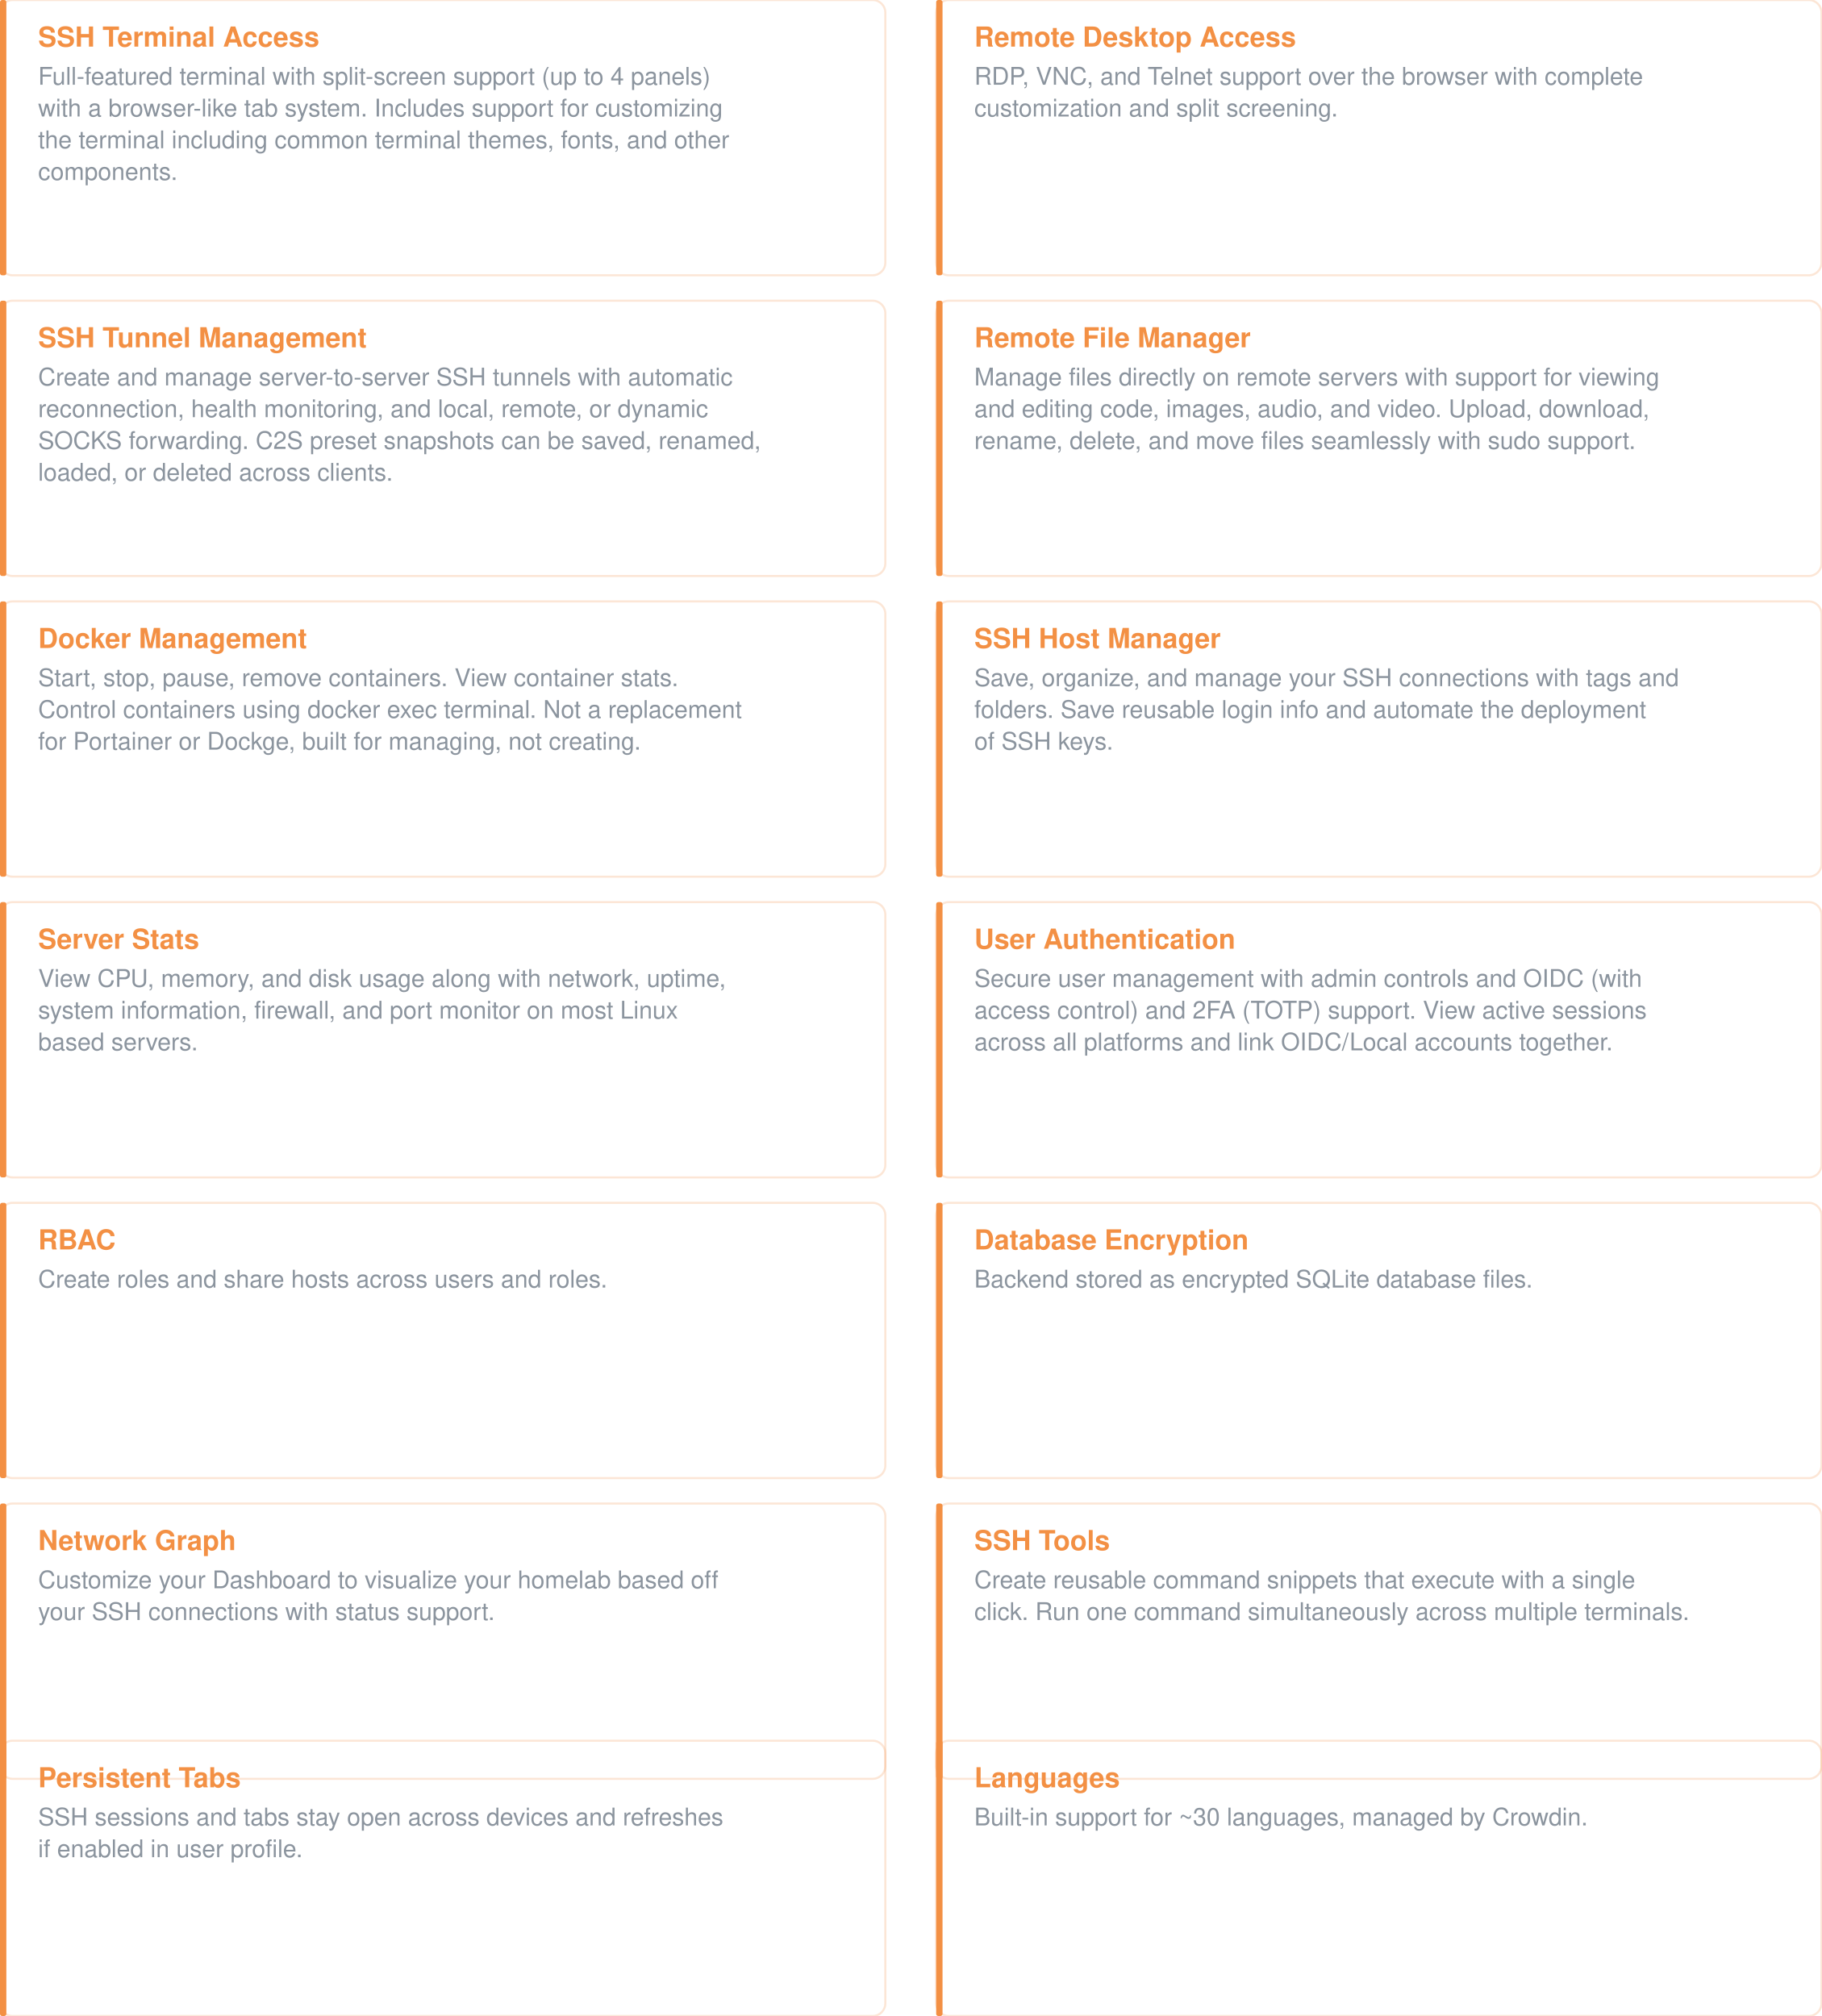
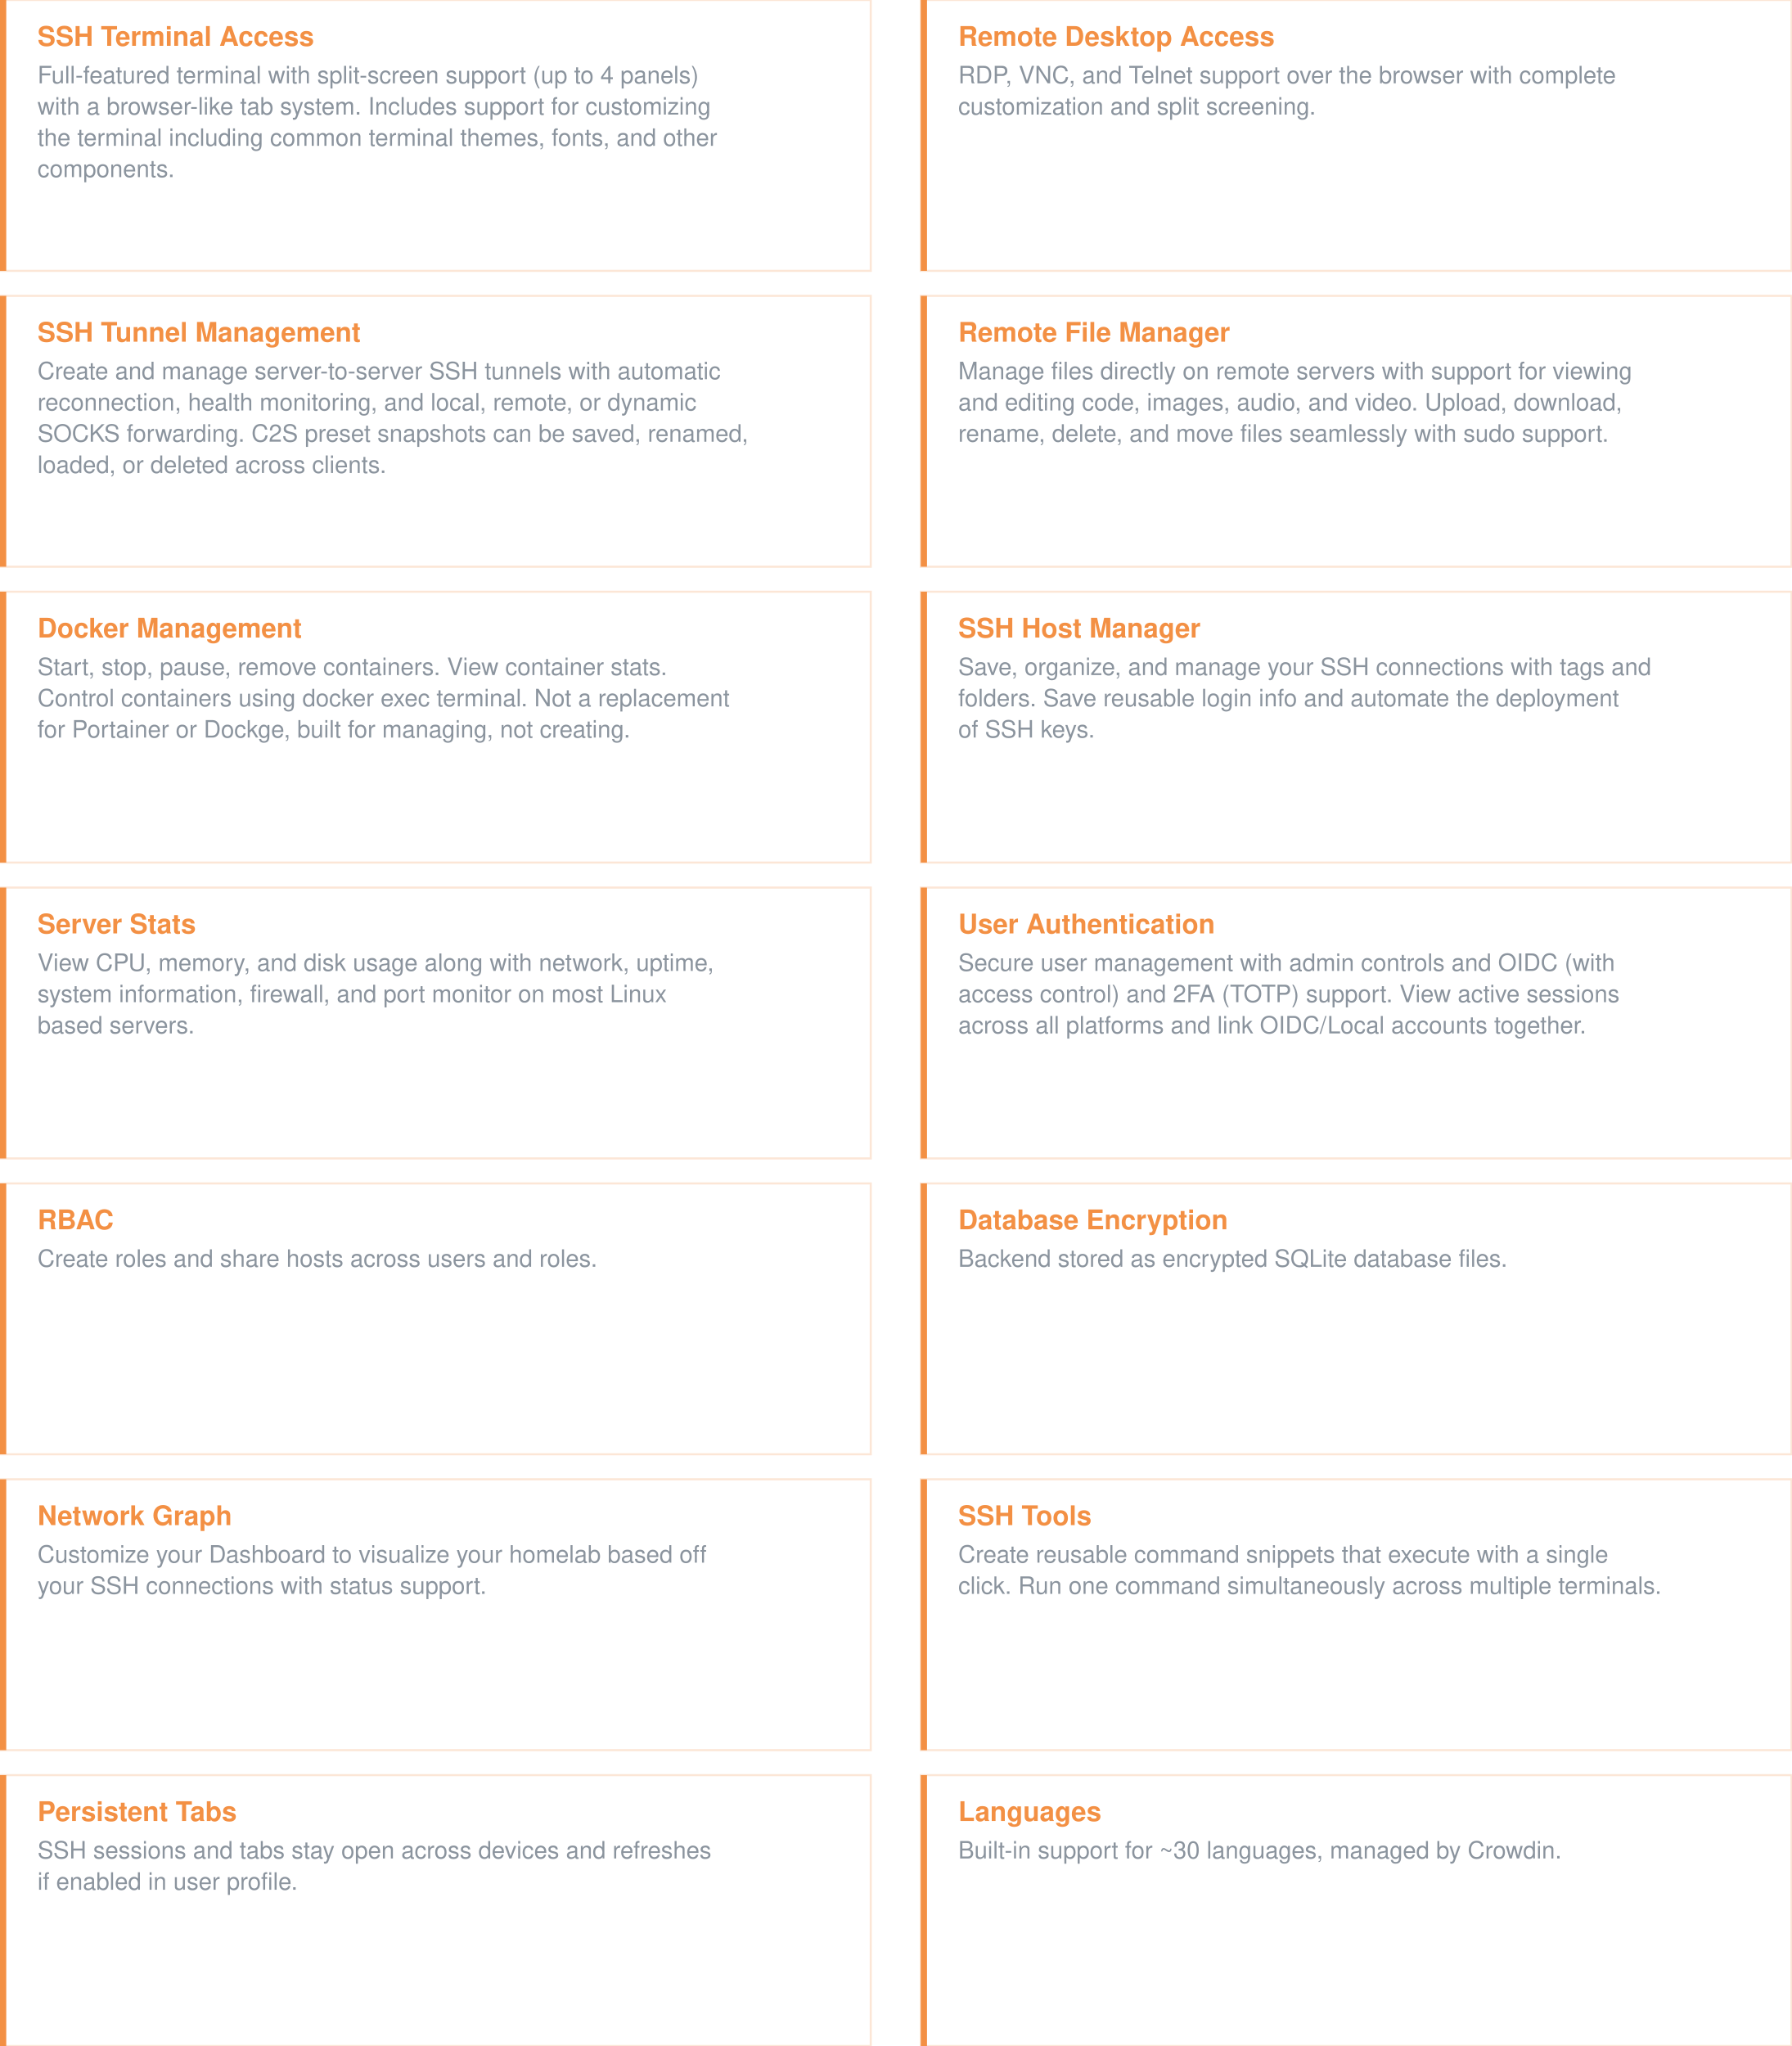
- <svg xmlns="http://www.w3.org/2000/svg" width="860" height="952" viewBox="0 0 860 952">
+ <svg xmlns="http://www.w3.org/2000/svg" width="860" height="982" viewBox="0 0 860 982">
  <defs>
    <style>
      .card-border { fill: none; stroke: #F39044; stroke-opacity: 0.22; stroke-width: 1; }
      .card-accent { fill: #F39044; }
      .feat-title { font-family: -apple-system, BlinkMacSystemFont, 'Segoe UI', Helvetica, Arial, sans-serif; font-size: 13px; font-weight: 700; fill: #F39044; }
      .feat-body { font-family: -apple-system, BlinkMacSystemFont, 'Segoe UI', Helvetica, Arial, sans-serif; font-size: 11.5px; fill: #8b949e; }
    </style>
  </defs>
-   <rect x="0" y="0" width="418" height="130" rx="6" fill="transparent" class="card-border" />
-   <rect x="0" y="0" width="3" height="130" rx="1" class="card-accent" />
+   <rect x="0" y="0" width="418" height="130" fill="transparent" class="card-border" />
+   <rect x="0" y="0" width="3" height="130" class="card-accent" />
  <text x="18" y="22" class="feat-title">SSH Terminal Access</text>
  <text x="18" y="40" class="feat-body">Full-featured terminal with split-screen support (up to 4 panels)</text>
  <text x="18" y="55" class="feat-body">with a browser-like tab system. Includes support for customizing</text>
  <text x="18" y="70" class="feat-body">the terminal including common terminal themes, fonts, and other</text>
  <text x="18" y="85" class="feat-body">components.</text>
-   <rect x="442" y="0" width="418" height="130" rx="6" fill="transparent" class="card-border" />
-   <rect x="442" y="0" width="3" height="130" rx="1" class="card-accent" />
+   <rect x="442" y="0" width="418" height="130" fill="transparent" class="card-border" />
+   <rect x="442" y="0" width="3" height="130" class="card-accent" />
  <text x="460" y="22" class="feat-title">Remote Desktop Access</text>
  <text x="460" y="40" class="feat-body">RDP, VNC, and Telnet support over the browser with complete</text>
  <text x="460" y="55" class="feat-body">customization and split screening.</text>
-   <rect x="0" y="142" width="418" height="130" rx="6" fill="transparent" class="card-border" />
-   <rect x="0" y="142" width="3" height="130" rx="1" class="card-accent" />
+   <rect x="0" y="142" width="418" height="130" fill="transparent" class="card-border" />
+   <rect x="0" y="142" width="3" height="130" class="card-accent" />
  <text x="18" y="164" class="feat-title">SSH Tunnel Management</text>
  <text x="18" y="182" class="feat-body">Create and manage server-to-server SSH tunnels with automatic</text>
  <text x="18" y="197" class="feat-body">reconnection, health monitoring, and local, remote, or dynamic</text>
  <text x="18" y="212" class="feat-body">SOCKS forwarding. C2S preset snapshots can be saved, renamed,</text>
  <text x="18" y="227" class="feat-body">loaded, or deleted across clients.</text>
-   <rect x="442" y="142" width="418" height="130" rx="6" fill="transparent" class="card-border" />
-   <rect x="442" y="142" width="3" height="130" rx="1" class="card-accent" />
+   <rect x="442" y="142" width="418" height="130" fill="transparent" class="card-border" />
+   <rect x="442" y="142" width="3" height="130" class="card-accent" />
  <text x="460" y="164" class="feat-title">Remote File Manager</text>
  <text x="460" y="182" class="feat-body">Manage files directly on remote servers with support for viewing</text>
  <text x="460" y="197" class="feat-body">and editing code, images, audio, and video. Upload, download,</text>
  <text x="460" y="212" class="feat-body">rename, delete, and move files seamlessly with sudo support.</text>
-   <rect x="0" y="284" width="418" height="130" rx="6" fill="transparent" class="card-border" />
-   <rect x="0" y="284" width="3" height="130" rx="1" class="card-accent" />
+   <rect x="0" y="284" width="418" height="130" fill="transparent" class="card-border" />
+   <rect x="0" y="284" width="3" height="130" class="card-accent" />
  <text x="18" y="306" class="feat-title">Docker Management</text>
  <text x="18" y="324" class="feat-body">Start, stop, pause, remove containers. View container stats.</text>
  <text x="18" y="339" class="feat-body">Control containers using docker exec terminal. Not a replacement</text>
  <text x="18" y="354" class="feat-body">for Portainer or Dockge, built for managing, not creating.</text>
-   <rect x="442" y="284" width="418" height="130" rx="6" fill="transparent" class="card-border" />
-   <rect x="442" y="284" width="3" height="130" rx="1" class="card-accent" />
+   <rect x="442" y="284" width="418" height="130" fill="transparent" class="card-border" />
+   <rect x="442" y="284" width="3" height="130" class="card-accent" />
  <text x="460" y="306" class="feat-title">SSH Host Manager</text>
  <text x="460" y="324" class="feat-body">Save, organize, and manage your SSH connections with tags and</text>
  <text x="460" y="339" class="feat-body">folders. Save reusable login info and automate the deployment</text>
  <text x="460" y="354" class="feat-body">of SSH keys.</text>
-   <rect x="0" y="426" width="418" height="130" rx="6" fill="transparent" class="card-border" />
-   <rect x="0" y="426" width="3" height="130" rx="1" class="card-accent" />
+   <rect x="0" y="426" width="418" height="130" fill="transparent" class="card-border" />
+   <rect x="0" y="426" width="3" height="130" class="card-accent" />
  <text x="18" y="448" class="feat-title">Server Stats</text>
  <text x="18" y="466" class="feat-body">View CPU, memory, and disk usage along with network, uptime,</text>
  <text x="18" y="481" class="feat-body">system information, firewall, and port monitor on most Linux</text>
  <text x="18" y="496" class="feat-body">based servers.</text>
-   <rect x="442" y="426" width="418" height="130" rx="6" fill="transparent" class="card-border" />
-   <rect x="442" y="426" width="3" height="130" rx="1" class="card-accent" />
+   <rect x="442" y="426" width="418" height="130" fill="transparent" class="card-border" />
+   <rect x="442" y="426" width="3" height="130" class="card-accent" />
  <text x="460" y="448" class="feat-title">User Authentication</text>
  <text x="460" y="466" class="feat-body">Secure user management with admin controls and OIDC (with</text>
  <text x="460" y="481" class="feat-body">access control) and 2FA (TOTP) support. View active sessions</text>
  <text x="460" y="496" class="feat-body">across all platforms and link OIDC/Local accounts together.</text>
-   <rect x="0" y="568" width="418" height="130" rx="6" fill="transparent" class="card-border" />
-   <rect x="0" y="568" width="3" height="130" rx="1" class="card-accent" />
+   <rect x="0" y="568" width="418" height="130" fill="transparent" class="card-border" />
+   <rect x="0" y="568" width="3" height="130" class="card-accent" />
  <text x="18" y="590" class="feat-title">RBAC</text>
  <text x="18" y="608" class="feat-body">Create roles and share hosts across users and roles.</text>
-   <rect x="442" y="568" width="418" height="130" rx="6" fill="transparent" class="card-border" />
-   <rect x="442" y="568" width="3" height="130" rx="1" class="card-accent" />
+   <rect x="442" y="568" width="418" height="130" fill="transparent" class="card-border" />
+   <rect x="442" y="568" width="3" height="130" class="card-accent" />
  <text x="460" y="590" class="feat-title">Database Encryption</text>
  <text x="460" y="608" class="feat-body">Backend stored as encrypted SQLite database files.</text>
-   <rect x="0" y="710" width="418" height="130" rx="6" fill="transparent" class="card-border" />
-   <rect x="0" y="710" width="3" height="130" rx="1" class="card-accent" />
+   <rect x="0" y="710" width="418" height="130" fill="transparent" class="card-border" />
+   <rect x="0" y="710" width="3" height="130" class="card-accent" />
  <text x="18" y="732" class="feat-title">Network Graph</text>
  <text x="18" y="750" class="feat-body">Customize your Dashboard to visualize your homelab based off</text>
  <text x="18" y="765" class="feat-body">your SSH connections with status support.</text>
-   <rect x="442" y="710" width="418" height="130" rx="6" fill="transparent" class="card-border" />
-   <rect x="442" y="710" width="3" height="130" rx="1" class="card-accent" />
+   <rect x="442" y="710" width="418" height="130" fill="transparent" class="card-border" />
+   <rect x="442" y="710" width="3" height="130" class="card-accent" />
  <text x="460" y="732" class="feat-title">SSH Tools</text>
  <text x="460" y="750" class="feat-body">Create reusable command snippets that execute with a single</text>
  <text x="460" y="765" class="feat-body">click. Run one command simultaneously across multiple terminals.</text>
-   <rect x="0" y="822" width="418" height="130" rx="6" fill="transparent" class="card-border" />
-   <rect x="0" y="822" width="3" height="130" rx="1" class="card-accent" />
-   <text x="18" y="844" class="feat-title">Persistent Tabs</text>
-   <text x="18" y="862" class="feat-body">SSH sessions and tabs stay open across devices and refreshes</text>
-   <text x="18" y="877" class="feat-body">if enabled in user profile.</text>
-   <rect x="442" y="822" width="418" height="130" rx="6" fill="transparent" class="card-border" />
-   <rect x="442" y="822" width="3" height="130" rx="1" class="card-accent" />
-   <text x="460" y="844" class="feat-title">Languages</text>
-   <text x="460" y="862" class="feat-body">Built-in support for ~30 languages, managed by Crowdin.</text>
+   <rect x="0" y="852" width="418" height="130" fill="transparent" class="card-border" />
+   <rect x="0" y="852" width="3" height="130" class="card-accent" />
+   <text x="18" y="874" class="feat-title">Persistent Tabs</text>
+   <text x="18" y="892" class="feat-body">SSH sessions and tabs stay open across devices and refreshes</text>
+   <text x="18" y="907" class="feat-body">if enabled in user profile.</text>
+   <rect x="442" y="852" width="418" height="130" fill="transparent" class="card-border" />
+   <rect x="442" y="852" width="3" height="130" class="card-accent" />
+   <text x="460" y="874" class="feat-title">Languages</text>
+   <text x="460" y="892" class="feat-body">Built-in support for ~30 languages, managed by Crowdin.</text>
</svg>
